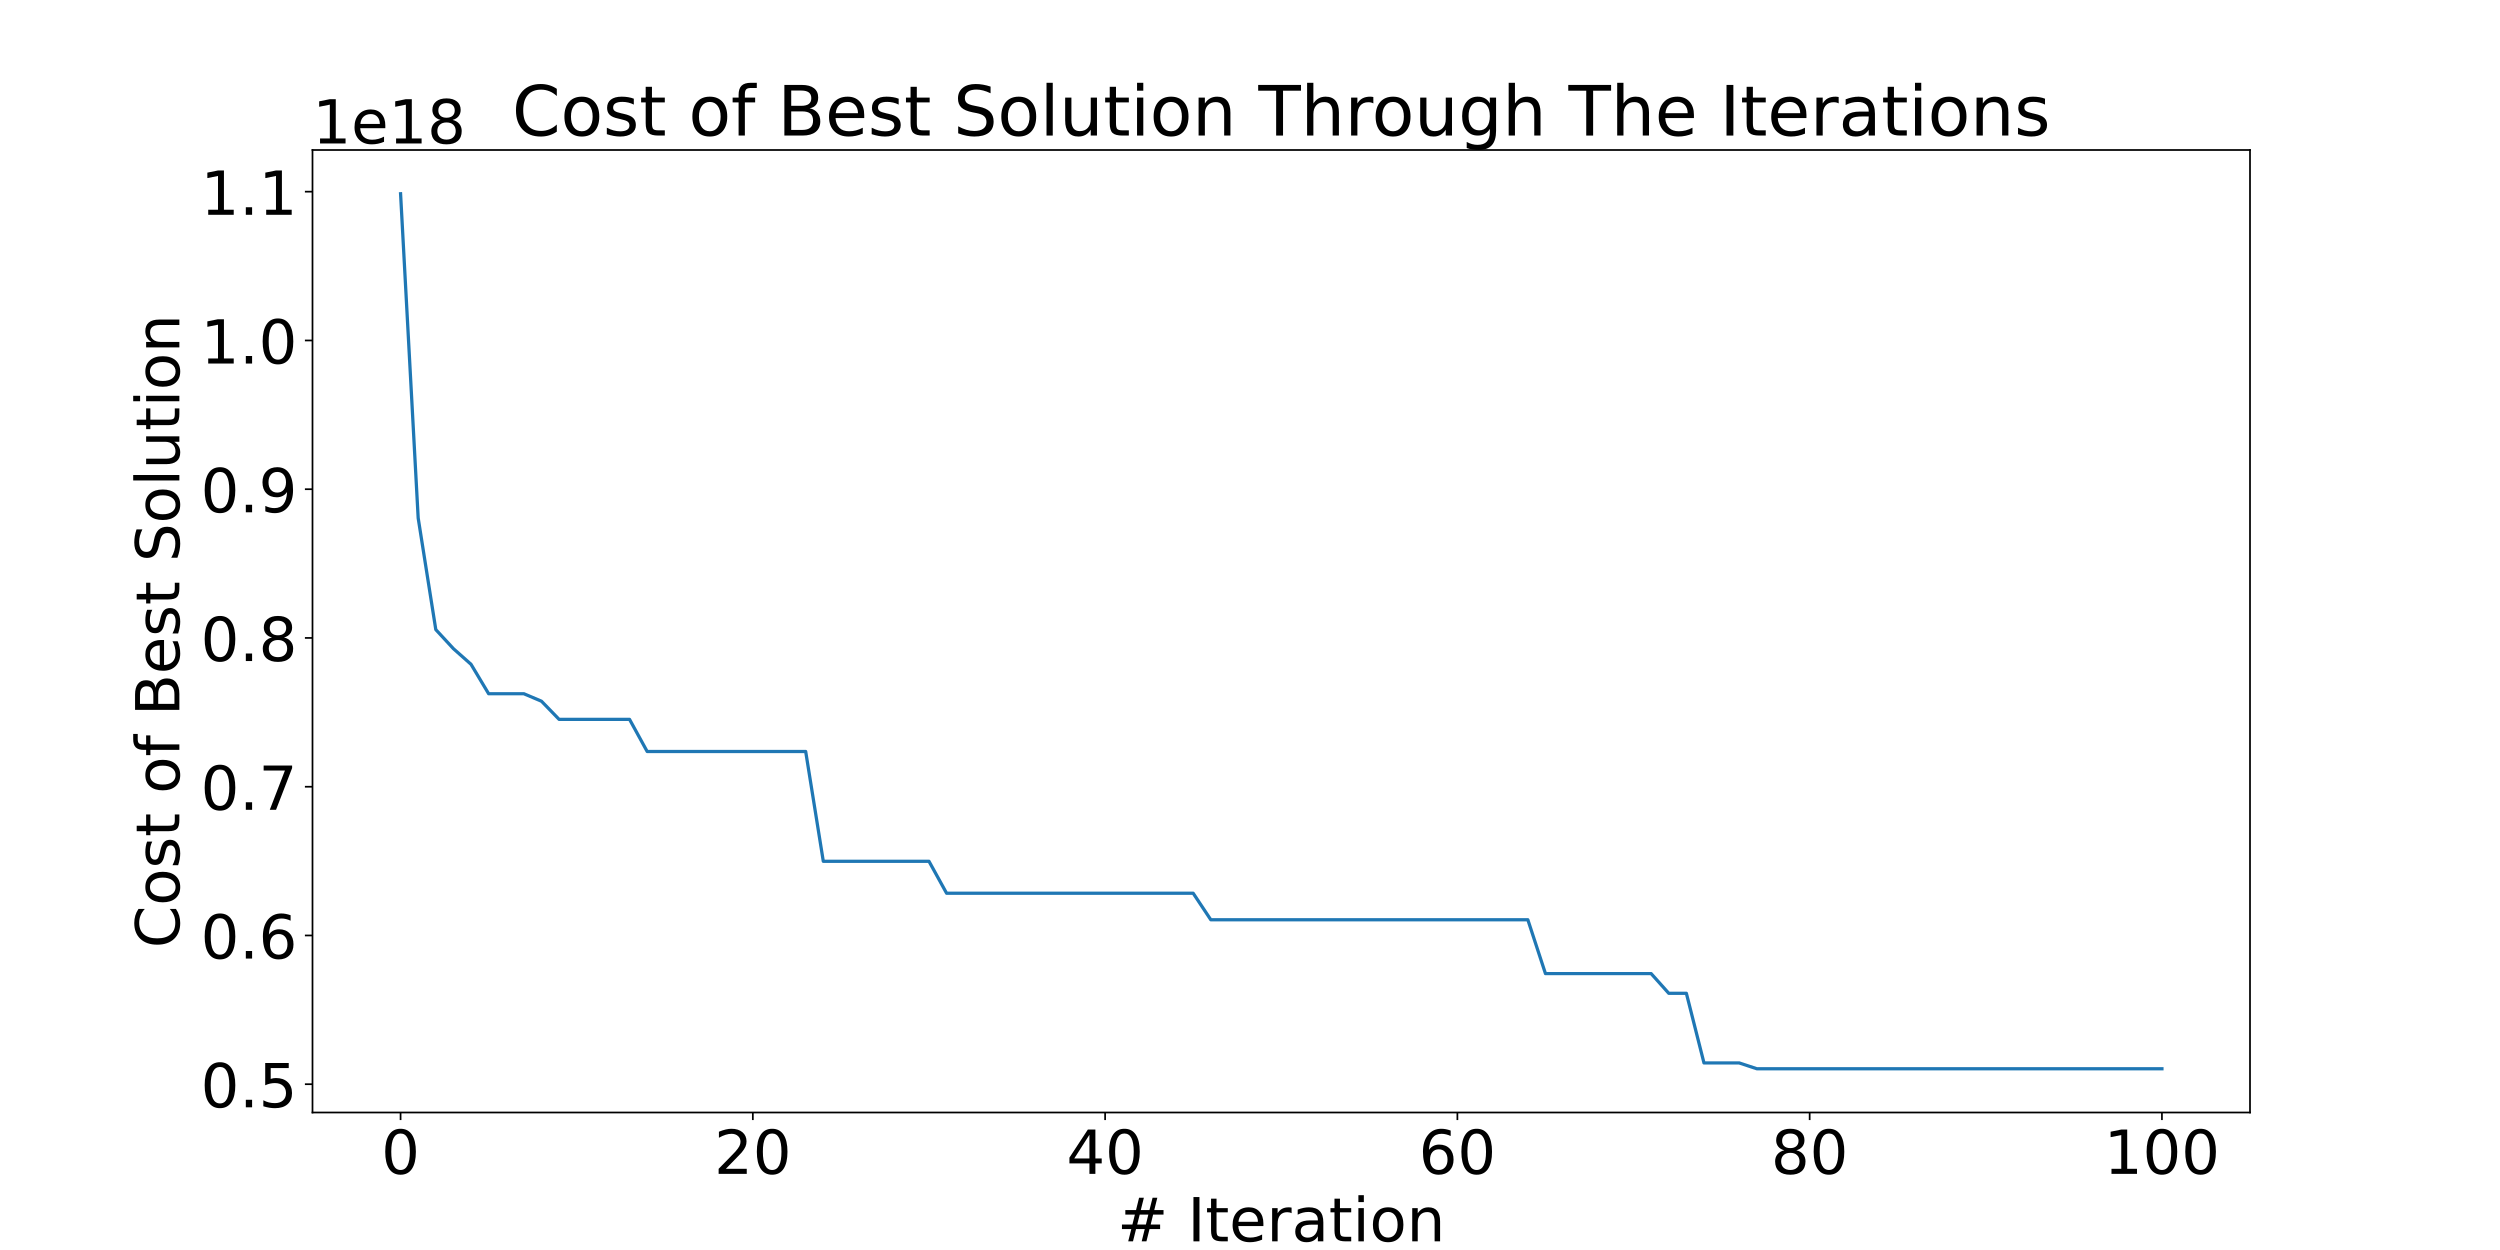
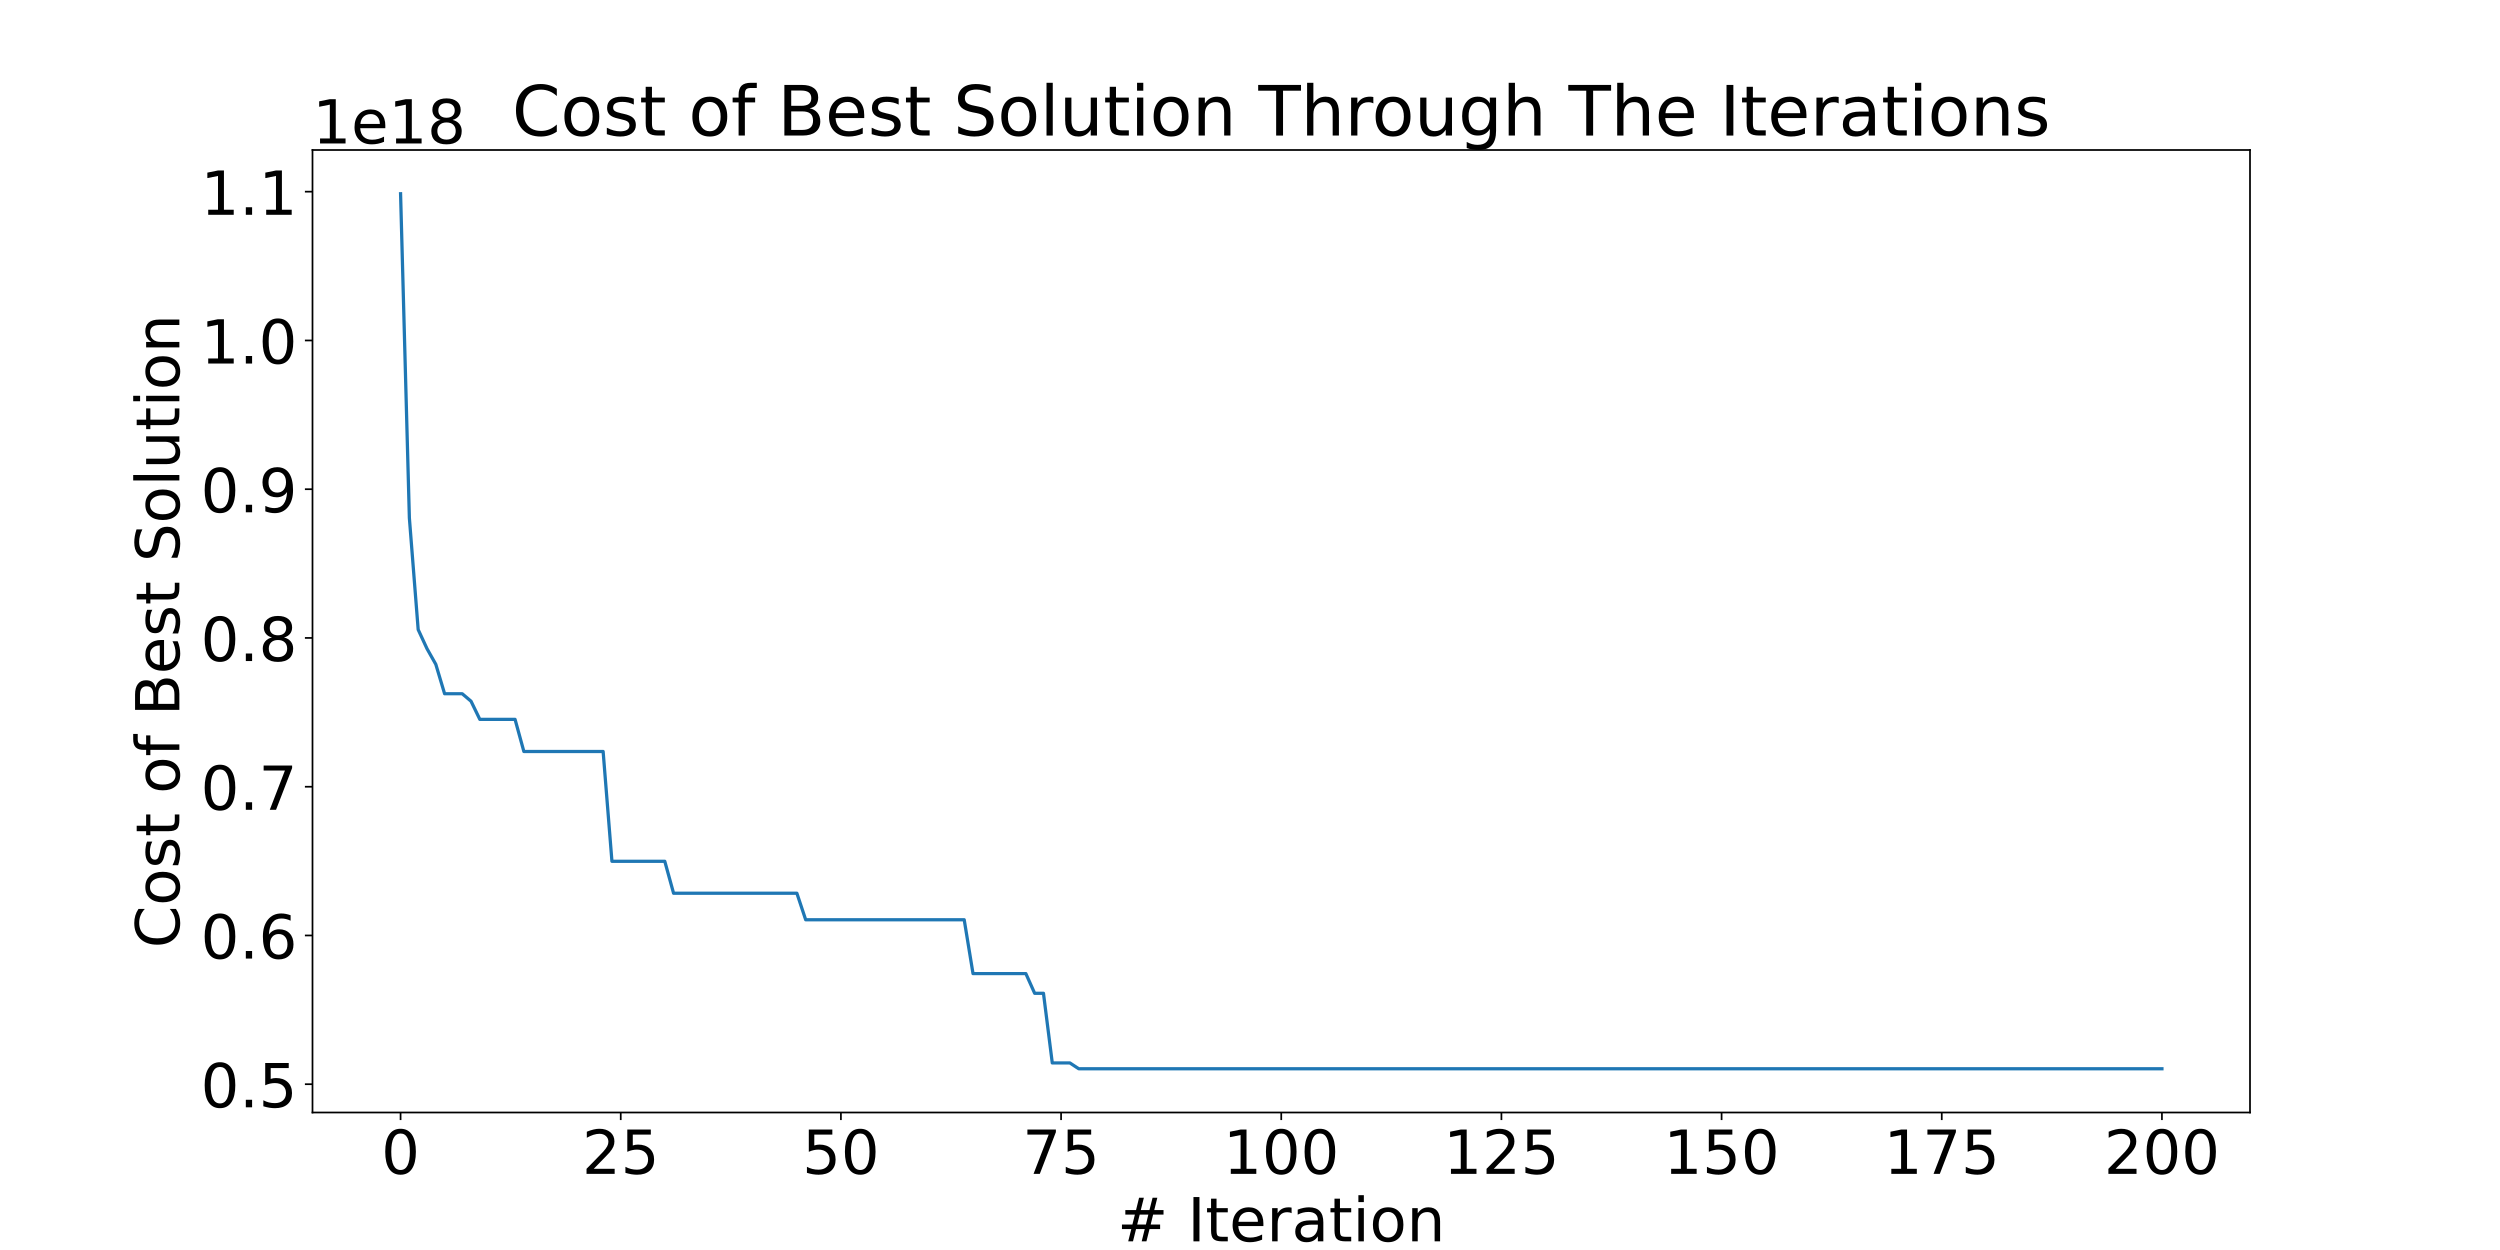
<svg xmlns="http://www.w3.org/2000/svg" xmlns:xlink="http://www.w3.org/1999/xlink" width="1152pt" height="576pt" viewBox="0 0 1152 576" version="1.1">
  <defs>
    <style type="text/css">*{stroke-linejoin: round; stroke-linecap: butt}</style>
  </defs>
  <g id="figure_1">
    <g id="patch_1">
      <path d="M 0 576  L 1152 576  L 1152 0  L 0 0  z " style="fill: #ffffff" />
    </g>
    <g id="axes_1">
      <g id="patch_2">
        <path d="M 144 512.64  L 1036.8 512.64  L 1036.8 69.12  L 144 69.12  z " style="fill: #ffffff" />
      </g>
      <g id="matplotlib.axis_1">
        <g id="xtick_1">
          <g id="line2d_1">
            <defs>
-               <path id="m8422cdeb99" d="M 0 0  L 0 3.5  " style="stroke: #000000; stroke-width: 0.8" />
+               <path id="mb5a114530e" d="M 0 0  L 0 3.5  " style="stroke: #000000; stroke-width: 0.8" />
            </defs>
            <g>
-               <use xlink:href="#m8422cdeb99" x="184.582" y="512.64" style="stroke: #000000; stroke-width: 0.8" />
+               <use xlink:href="#mb5a114530e" x="184.582" y="512.64" style="stroke: #000000; stroke-width: 0.8" />
            </g>
          </g>
          <g id="text_1">
            <g transform="translate(175.6743 540.9156)scale(0.28 -0.28)">
              <defs>
                <path id="DejaVuSans-30" d="M 2034 4250  Q 1547 4250 1301 3770  Q 1056 3291 1056 2328  Q 1056 1369 1301 889  Q 1547 409 2034 409  Q 2525 409 2770 889  Q 3016 1369 3016 2328  Q 3016 3291 2770 3770  Q 2525 4250 2034 4250  z M 2034 4750  Q 2819 4750 3233 4129  Q 3647 3509 3647 2328  Q 3647 1150 3233 529  Q 2819 -91 2034 -91  Q 1250 -91 836 529  Q 422 1150 422 2328  Q 422 3509 836 4129  Q 1250 4750 2034 4750  z " transform="scale(0.015625)" />
              </defs>
              <use xlink:href="#DejaVuSans-30" />
            </g>
          </g>
        </g>
        <g id="xtick_2">
          <g id="line2d_2">
            <g>
-               <use xlink:href="#m8422cdeb99" x="346.909" y="512.64" style="stroke: #000000; stroke-width: 0.8" />
+               <use xlink:href="#mb5a114530e" x="286.036" y="512.64" style="stroke: #000000; stroke-width: 0.8" />
            </g>
          </g>
          <g id="text_2">
-             <g transform="translate(329.0941 540.9156)scale(0.28 -0.28)">
+             <g transform="translate(268.2214 540.9156)scale(0.28 -0.28)">
              <defs>
                <path id="DejaVuSans-32" d="M 1228 531  L 3431 531  L 3431 0  L 469 0  L 469 531  Q 828 903 1448 1529  Q 2069 2156 2228 2338  Q 2531 2678 2651 2914  Q 2772 3150 2772 3378  Q 2772 3750 2511 3984  Q 2250 4219 1831 4219  Q 1534 4219 1204 4116  Q 875 4013 500 3803  L 500 4441  Q 881 4594 1212 4672  Q 1544 4750 1819 4750  Q 2544 4750 2975 4387  Q 3406 4025 3406 3419  Q 3406 3131 3298 2873  Q 3191 2616 2906 2266  Q 2828 2175 2409 1742  Q 1991 1309 1228 531  z " transform="scale(0.015625)" />
-               </defs>
+                 <path id="DejaVuSans-35" d="M 691 4666  L 3169 4666  L 3169 4134  L 1269 4134  L 1269 2991  Q 1406 3038 1543 3061  Q 1681 3084 1819 3084  Q 2600 3084 3056 2656  Q 3513 2228 3513 1497  Q 3513 744 3044 326  Q 2575 -91 1722 -91  Q 1428 -91 1123 -41  Q 819 9 494 109  L 494 744  Q 775 591 1075 516  Q 1375 441 1709 441  Q 2250 441 2565 725  Q 2881 1009 2881 1497  Q 2881 1984 2565 2268  Q 2250 2553 1709 2553  Q 1456 2553 1204 2497  Q 953 2441 691 2322  L 691 4666  z " transform="scale(0.015625)" />
+               </defs>
+               <use xlink:href="#DejaVuSans-32" />
+               <use xlink:href="#DejaVuSans-35" x="63.623" />
+             </g>
+           </g>
+         </g>
+         <g id="xtick_3">
+           <g id="line2d_3">
+             <g>
+               <use xlink:href="#mb5a114530e" x="387.491" y="512.64" style="stroke: #000000; stroke-width: 0.8" />
+             </g>
+           </g>
+           <g id="text_3">
+             <g transform="translate(369.6759 540.9156)scale(0.28 -0.28)">
+               <use xlink:href="#DejaVuSans-35" />
+               <use xlink:href="#DejaVuSans-30" x="63.623" />
+             </g>
+           </g>
+         </g>
+         <g id="xtick_4">
+           <g id="line2d_4">
+             <g>
+               <use xlink:href="#mb5a114530e" x="488.945" y="512.64" style="stroke: #000000; stroke-width: 0.8" />
+             </g>
+           </g>
+           <g id="text_4">
+             <g transform="translate(471.1305 540.9156)scale(0.28 -0.28)">
+               <defs>
+                 <path id="DejaVuSans-37" d="M 525 4666  L 3525 4666  L 3525 4397  L 1831 0  L 1172 0  L 2766 4134  L 525 4134  L 525 4666  z " transform="scale(0.015625)" />
+               </defs>
+               <use xlink:href="#DejaVuSans-37" />
+               <use xlink:href="#DejaVuSans-35" x="63.623" />
+             </g>
+           </g>
+         </g>
+         <g id="xtick_5">
+           <g id="line2d_5">
+             <g>
+               <use xlink:href="#mb5a114530e" x="590.4" y="512.64" style="stroke: #000000; stroke-width: 0.8" />
+             </g>
+           </g>
+           <g id="text_5">
+             <g transform="translate(563.6775 540.9156)scale(0.28 -0.28)">
+               <defs>
+                 <path id="DejaVuSans-31" d="M 794 531  L 1825 531  L 1825 4091  L 703 3866  L 703 4441  L 1819 4666  L 2450 4666  L 2450 531  L 3481 531  L 3481 0  L 794 0  L 794 531  z " transform="scale(0.015625)" />
+               </defs>
+               <use xlink:href="#DejaVuSans-31" />
+               <use xlink:href="#DejaVuSans-30" x="63.623" />
+               <use xlink:href="#DejaVuSans-30" x="127.246" />
+             </g>
+           </g>
+         </g>
+         <g id="xtick_6">
+           <g id="line2d_6">
+             <g>
+               <use xlink:href="#mb5a114530e" x="691.855" y="512.64" style="stroke: #000000; stroke-width: 0.8" />
+             </g>
+           </g>
+           <g id="text_6">
+             <g transform="translate(665.132 540.9156)scale(0.28 -0.28)">
+               <use xlink:href="#DejaVuSans-31" />
+               <use xlink:href="#DejaVuSans-32" x="63.623" />
+               <use xlink:href="#DejaVuSans-35" x="127.246" />
+             </g>
+           </g>
+         </g>
+         <g id="xtick_7">
+           <g id="line2d_7">
+             <g>
+               <use xlink:href="#mb5a114530e" x="793.309" y="512.64" style="stroke: #000000; stroke-width: 0.8" />
+             </g>
+           </g>
+           <g id="text_7">
+             <g transform="translate(766.5866 540.9156)scale(0.28 -0.28)">
+               <use xlink:href="#DejaVuSans-31" />
+               <use xlink:href="#DejaVuSans-35" x="63.623" />
+               <use xlink:href="#DejaVuSans-30" x="127.246" />
+             </g>
+           </g>
+         </g>
+         <g id="xtick_8">
+           <g id="line2d_8">
+             <g>
+               <use xlink:href="#mb5a114530e" x="894.764" y="512.64" style="stroke: #000000; stroke-width: 0.8" />
+             </g>
+           </g>
+           <g id="text_8">
+             <g transform="translate(868.0411 540.9156)scale(0.28 -0.28)">
+               <use xlink:href="#DejaVuSans-31" />
+               <use xlink:href="#DejaVuSans-37" x="63.623" />
+               <use xlink:href="#DejaVuSans-35" x="127.246" />
+             </g>
+           </g>
+         </g>
+         <g id="xtick_9">
+           <g id="line2d_9">
+             <g>
+               <use xlink:href="#mb5a114530e" x="996.218" y="512.64" style="stroke: #000000; stroke-width: 0.8" />
+             </g>
+           </g>
+           <g id="text_9">
+             <g transform="translate(969.4957 540.9156)scale(0.28 -0.28)">
              <use xlink:href="#DejaVuSans-32" />
              <use xlink:href="#DejaVuSans-30" x="63.623" />
-             </g>
-           </g>
-         </g>
-         <g id="xtick_3">
-           <g id="line2d_3">
-             <g>
-               <use xlink:href="#m8422cdeb99" x="509.236" y="512.64" style="stroke: #000000; stroke-width: 0.8" />
-             </g>
-           </g>
-           <g id="text_3">
-             <g transform="translate(491.4214 540.9156)scale(0.28 -0.28)">
-               <defs>
-                 <path id="DejaVuSans-34" d="M 2419 4116  L 825 1625  L 2419 1625  L 2419 4116  z M 2253 4666  L 3047 4666  L 3047 1625  L 3713 1625  L 3713 1100  L 3047 1100  L 3047 0  L 2419 0  L 2419 1100  L 313 1100  L 313 1709  L 2253 4666  z " transform="scale(0.015625)" />
-               </defs>
-               <use xlink:href="#DejaVuSans-34" />
-               <use xlink:href="#DejaVuSans-30" x="63.623" />
-             </g>
-           </g>
-         </g>
-         <g id="xtick_4">
-           <g id="line2d_4">
-             <g>
-               <use xlink:href="#m8422cdeb99" x="671.564" y="512.64" style="stroke: #000000; stroke-width: 0.8" />
-             </g>
-           </g>
-           <g id="text_4">
-             <g transform="translate(653.7486 540.9156)scale(0.28 -0.28)">
-               <defs>
-                 <path id="DejaVuSans-36" d="M 2113 2584  Q 1688 2584 1439 2293  Q 1191 2003 1191 1497  Q 1191 994 1439 701  Q 1688 409 2113 409  Q 2538 409 2786 701  Q 3034 994 3034 1497  Q 3034 2003 2786 2293  Q 2538 2584 2113 2584  z M 3366 4563  L 3366 3988  Q 3128 4100 2886 4159  Q 2644 4219 2406 4219  Q 1781 4219 1451 3797  Q 1122 3375 1075 2522  Q 1259 2794 1537 2939  Q 1816 3084 2150 3084  Q 2853 3084 3261 2657  Q 3669 2231 3669 1497  Q 3669 778 3244 343  Q 2819 -91 2113 -91  Q 1303 -91 875 529  Q 447 1150 447 2328  Q 447 3434 972 4092  Q 1497 4750 2381 4750  Q 2619 4750 2861 4703  Q 3103 4656 3366 4563  z " transform="scale(0.015625)" />
-               </defs>
-               <use xlink:href="#DejaVuSans-36" />
-               <use xlink:href="#DejaVuSans-30" x="63.623" />
-             </g>
-           </g>
-         </g>
-         <g id="xtick_5">
-           <g id="line2d_5">
-             <g>
-               <use xlink:href="#m8422cdeb99" x="833.891" y="512.64" style="stroke: #000000; stroke-width: 0.8" />
-             </g>
-           </g>
-           <g id="text_5">
-             <g transform="translate(816.0759 540.9156)scale(0.28 -0.28)">
-               <defs>
-                 <path id="DejaVuSans-38" d="M 2034 2216  Q 1584 2216 1326 1975  Q 1069 1734 1069 1313  Q 1069 891 1326 650  Q 1584 409 2034 409  Q 2484 409 2743 651  Q 3003 894 3003 1313  Q 3003 1734 2745 1975  Q 2488 2216 2034 2216  z M 1403 2484  Q 997 2584 770 2862  Q 544 3141 544 3541  Q 544 4100 942 4425  Q 1341 4750 2034 4750  Q 2731 4750 3128 4425  Q 3525 4100 3525 3541  Q 3525 3141 3298 2862  Q 3072 2584 2669 2484  Q 3125 2378 3379 2068  Q 3634 1759 3634 1313  Q 3634 634 3220 271  Q 2806 -91 2034 -91  Q 1263 -91 848 271  Q 434 634 434 1313  Q 434 1759 690 2068  Q 947 2378 1403 2484  z M 1172 3481  Q 1172 3119 1398 2916  Q 1625 2713 2034 2713  Q 2441 2713 2670 2916  Q 2900 3119 2900 3481  Q 2900 3844 2670 4047  Q 2441 4250 2034 4250  Q 1625 4250 1398 4047  Q 1172 3844 1172 3481  z " transform="scale(0.015625)" />
-               </defs>
-               <use xlink:href="#DejaVuSans-38" />
-               <use xlink:href="#DejaVuSans-30" x="63.623" />
-             </g>
-           </g>
-         </g>
-         <g id="xtick_6">
-           <g id="line2d_6">
-             <g>
-               <use xlink:href="#m8422cdeb99" x="996.218" y="512.64" style="stroke: #000000; stroke-width: 0.8" />
-             </g>
-           </g>
-           <g id="text_6">
-             <g transform="translate(969.4957 540.9156)scale(0.28 -0.28)">
-               <defs>
-                 <path id="DejaVuSans-31" d="M 794 531  L 1825 531  L 1825 4091  L 703 3866  L 703 4441  L 1819 4666  L 2450 4666  L 2450 531  L 3481 531  L 3481 0  L 794 0  L 794 531  z " transform="scale(0.015625)" />
-               </defs>
-               <use xlink:href="#DejaVuSans-31" />
-               <use xlink:href="#DejaVuSans-30" x="63.623" />
              <use xlink:href="#DejaVuSans-30" x="127.246" />
            </g>
          </g>
        </g>
-         <g id="text_7">
+         <g id="text_10">
          <g transform="translate(514.835 572.0144)scale(0.28 -0.28)">
            <defs>
              <path id="DejaVuSans-23" d="M 3272 2816  L 2363 2816  L 2100 1772  L 3016 1772  L 3272 2816  z M 2803 4594  L 2478 3297  L 3391 3297  L 3719 4594  L 4219 4594  L 3897 3297  L 4872 3297  L 4872 2816  L 3775 2816  L 3519 1772  L 4513 1772  L 4513 1294  L 3397 1294  L 3072 0  L 2572 0  L 2894 1294  L 1978 1294  L 1656 0  L 1153 0  L 1478 1294  L 494 1294  L 494 1772  L 1594 1772  L 1856 2816  L 850 2816  L 850 3297  L 1978 3297  L 2297 4594  L 2803 4594  z " transform="scale(0.015625)" />
              <path id="DejaVuSans-20" transform="scale(0.015625)" />
              <path id="DejaVuSans-49" d="M 628 4666  L 1259 4666  L 1259 0  L 628 0  L 628 4666  z " transform="scale(0.015625)" />
              <path id="DejaVuSans-74" d="M 1172 4494  L 1172 3500  L 2356 3500  L 2356 3053  L 1172 3053  L 1172 1153  Q 1172 725 1289 603  Q 1406 481 1766 481  L 2356 481  L 2356 0  L 1766 0  Q 1100 0 847 248  Q 594 497 594 1153  L 594 3053  L 172 3053  L 172 3500  L 594 3500  L 594 4494  L 1172 4494  z " transform="scale(0.015625)" />
              <path id="DejaVuSans-65" d="M 3597 1894  L 3597 1613  L 953 1613  Q 991 1019 1311 708  Q 1631 397 2203 397  Q 2534 397 2845 478  Q 3156 559 3463 722  L 3463 178  Q 3153 47 2828 -22  Q 2503 -91 2169 -91  Q 1331 -91 842 396  Q 353 884 353 1716  Q 353 2575 817 3079  Q 1281 3584 2069 3584  Q 2775 3584 3186 3129  Q 3597 2675 3597 1894  z M 3022 2063  Q 3016 2534 2758 2815  Q 2500 3097 2075 3097  Q 1594 3097 1305 2825  Q 1016 2553 972 2059  L 3022 2063  z " transform="scale(0.015625)" />
              <path id="DejaVuSans-72" d="M 2631 2963  Q 2534 3019 2420 3045  Q 2306 3072 2169 3072  Q 1681 3072 1420 2755  Q 1159 2438 1159 1844  L 1159 0  L 581 0  L 581 3500  L 1159 3500  L 1159 2956  Q 1341 3275 1631 3429  Q 1922 3584 2338 3584  Q 2397 3584 2469 3576  Q 2541 3569 2628 3553  L 2631 2963  z " transform="scale(0.015625)" />
              <path id="DejaVuSans-61" d="M 2194 1759  Q 1497 1759 1228 1600  Q 959 1441 959 1056  Q 959 750 1161 570  Q 1363 391 1709 391  Q 2188 391 2477 730  Q 2766 1069 2766 1631  L 2766 1759  L 2194 1759  z M 3341 1997  L 3341 0  L 2766 0  L 2766 531  Q 2569 213 2275 61  Q 1981 -91 1556 -91  Q 1019 -91 701 211  Q 384 513 384 1019  Q 384 1609 779 1909  Q 1175 2209 1959 2209  L 2766 2209  L 2766 2266  Q 2766 2663 2505 2880  Q 2244 3097 1772 3097  Q 1472 3097 1187 3025  Q 903 2953 641 2809  L 641 3341  Q 956 3463 1253 3523  Q 1550 3584 1831 3584  Q 2591 3584 2966 3190  Q 3341 2797 3341 1997  z " transform="scale(0.015625)" />
              <path id="DejaVuSans-69" d="M 603 3500  L 1178 3500  L 1178 0  L 603 0  L 603 3500  z M 603 4863  L 1178 4863  L 1178 4134  L 603 4134  L 603 4863  z " transform="scale(0.015625)" />
              <path id="DejaVuSans-6f" d="M 1959 3097  Q 1497 3097 1228 2736  Q 959 2375 959 1747  Q 959 1119 1226 758  Q 1494 397 1959 397  Q 2419 397 2687 759  Q 2956 1122 2956 1747  Q 2956 2369 2687 2733  Q 2419 3097 1959 3097  z M 1959 3584  Q 2709 3584 3137 3096  Q 3566 2609 3566 1747  Q 3566 888 3137 398  Q 2709 -91 1959 -91  Q 1206 -91 779 398  Q 353 888 353 1747  Q 353 2609 779 3096  Q 1206 3584 1959 3584  z " transform="scale(0.015625)" />
              <path id="DejaVuSans-6e" d="M 3513 2113  L 3513 0  L 2938 0  L 2938 2094  Q 2938 2591 2744 2837  Q 2550 3084 2163 3084  Q 1697 3084 1428 2787  Q 1159 2491 1159 1978  L 1159 0  L 581 0  L 581 3500  L 1159 3500  L 1159 2956  Q 1366 3272 1645 3428  Q 1925 3584 2291 3584  Q 2894 3584 3203 3211  Q 3513 2838 3513 2113  z " transform="scale(0.015625)" />
            </defs>
            <use xlink:href="#DejaVuSans-23" />
            <use xlink:href="#DejaVuSans-20" x="83.789" />
            <use xlink:href="#DejaVuSans-49" x="115.576" />
            <use xlink:href="#DejaVuSans-74" x="145.068" />
            <use xlink:href="#DejaVuSans-65" x="184.277" />
            <use xlink:href="#DejaVuSans-72" x="245.801" />
            <use xlink:href="#DejaVuSans-61" x="286.914" />
            <use xlink:href="#DejaVuSans-74" x="348.193" />
            <use xlink:href="#DejaVuSans-69" x="387.402" />
            <use xlink:href="#DejaVuSans-6f" x="415.186" />
            <use xlink:href="#DejaVuSans-6e" x="476.367" />
          </g>
        </g>
      </g>
      <g id="matplotlib.axis_2">
        <g id="ytick_1">
-           <g id="line2d_7">
+           <g id="line2d_10">
            <defs>
-               <path id="mcc0c6593f1" d="M 0 0  L -3.5 0  " style="stroke: #000000; stroke-width: 0.8" />
+               <path id="m346e63ff80" d="M 0 0  L -3.5 0  " style="stroke: #000000; stroke-width: 0.8" />
            </defs>
            <g>
-               <use xlink:href="#mcc0c6593f1" x="144" y="499.612" style="stroke: #000000; stroke-width: 0.8" />
-             </g>
-           </g>
-           <g id="text_8">
+               <use xlink:href="#m346e63ff80" x="144" y="499.612" style="stroke: #000000; stroke-width: 0.8" />
+             </g>
+           </g>
+           <g id="text_11">
            <g transform="translate(92.47125 510.2502)scale(0.28 -0.28)">
              <defs>
                <path id="DejaVuSans-2e" d="M 684 794  L 1344 794  L 1344 0  L 684 0  L 684 794  z " transform="scale(0.015625)" />
-                 <path id="DejaVuSans-35" d="M 691 4666  L 3169 4666  L 3169 4134  L 1269 4134  L 1269 2991  Q 1406 3038 1543 3061  Q 1681 3084 1819 3084  Q 2600 3084 3056 2656  Q 3513 2228 3513 1497  Q 3513 744 3044 326  Q 2575 -91 1722 -91  Q 1428 -91 1123 -41  Q 819 9 494 109  L 494 744  Q 775 591 1075 516  Q 1375 441 1709 441  Q 2250 441 2565 725  Q 2881 1009 2881 1497  Q 2881 1984 2565 2268  Q 2250 2553 1709 2553  Q 1456 2553 1204 2497  Q 953 2441 691 2322  L 691 4666  z " transform="scale(0.015625)" />
              </defs>
              <use xlink:href="#DejaVuSans-30" />
              <use xlink:href="#DejaVuSans-2e" x="63.623" />
              <use xlink:href="#DejaVuSans-35" x="95.41" />
            </g>
          </g>
        </g>
        <g id="ytick_2">
-           <g id="line2d_8">
-             <g>
-               <use xlink:href="#mcc0c6593f1" x="144" y="431.066" style="stroke: #000000; stroke-width: 0.8" />
-             </g>
-           </g>
-           <g id="text_9">
+           <g id="line2d_11">
+             <g>
+               <use xlink:href="#m346e63ff80" x="144" y="431.066" style="stroke: #000000; stroke-width: 0.8" />
+             </g>
+           </g>
+           <g id="text_12">
            <g transform="translate(92.47125 441.7039)scale(0.28 -0.28)">
+               <defs>
+                 <path id="DejaVuSans-36" d="M 2113 2584  Q 1688 2584 1439 2293  Q 1191 2003 1191 1497  Q 1191 994 1439 701  Q 1688 409 2113 409  Q 2538 409 2786 701  Q 3034 994 3034 1497  Q 3034 2003 2786 2293  Q 2538 2584 2113 2584  z M 3366 4563  L 3366 3988  Q 3128 4100 2886 4159  Q 2644 4219 2406 4219  Q 1781 4219 1451 3797  Q 1122 3375 1075 2522  Q 1259 2794 1537 2939  Q 1816 3084 2150 3084  Q 2853 3084 3261 2657  Q 3669 2231 3669 1497  Q 3669 778 3244 343  Q 2819 -91 2113 -91  Q 1303 -91 875 529  Q 447 1150 447 2328  Q 447 3434 972 4092  Q 1497 4750 2381 4750  Q 2619 4750 2861 4703  Q 3103 4656 3366 4563  z " transform="scale(0.015625)" />
+               </defs>
              <use xlink:href="#DejaVuSans-30" />
              <use xlink:href="#DejaVuSans-2e" x="63.623" />
              <use xlink:href="#DejaVuSans-36" x="95.41" />
            </g>
          </g>
        </g>
        <g id="ytick_3">
-           <g id="line2d_9">
-             <g>
-               <use xlink:href="#mcc0c6593f1" x="144" y="362.52" style="stroke: #000000; stroke-width: 0.8" />
-             </g>
-           </g>
-           <g id="text_10">
+           <g id="line2d_12">
+             <g>
+               <use xlink:href="#m346e63ff80" x="144" y="362.52" style="stroke: #000000; stroke-width: 0.8" />
+             </g>
+           </g>
+           <g id="text_13">
            <g transform="translate(92.47125 373.1576)scale(0.28 -0.28)">
-               <defs>
-                 <path id="DejaVuSans-37" d="M 525 4666  L 3525 4666  L 3525 4397  L 1831 0  L 1172 0  L 2766 4134  L 525 4134  L 525 4666  z " transform="scale(0.015625)" />
-               </defs>
              <use xlink:href="#DejaVuSans-30" />
              <use xlink:href="#DejaVuSans-2e" x="63.623" />
              <use xlink:href="#DejaVuSans-37" x="95.41" />
            </g>
          </g>
        </g>
        <g id="ytick_4">
-           <g id="line2d_10">
-             <g>
-               <use xlink:href="#mcc0c6593f1" x="144" y="293.974" style="stroke: #000000; stroke-width: 0.8" />
-             </g>
-           </g>
-           <g id="text_11">
+           <g id="line2d_13">
+             <g>
+               <use xlink:href="#m346e63ff80" x="144" y="293.974" style="stroke: #000000; stroke-width: 0.8" />
+             </g>
+           </g>
+           <g id="text_14">
            <g transform="translate(92.47125 304.6113)scale(0.28 -0.28)">
+               <defs>
+                 <path id="DejaVuSans-38" d="M 2034 2216  Q 1584 2216 1326 1975  Q 1069 1734 1069 1313  Q 1069 891 1326 650  Q 1584 409 2034 409  Q 2484 409 2743 651  Q 3003 894 3003 1313  Q 3003 1734 2745 1975  Q 2488 2216 2034 2216  z M 1403 2484  Q 997 2584 770 2862  Q 544 3141 544 3541  Q 544 4100 942 4425  Q 1341 4750 2034 4750  Q 2731 4750 3128 4425  Q 3525 4100 3525 3541  Q 3525 3141 3298 2862  Q 3072 2584 2669 2484  Q 3125 2378 3379 2068  Q 3634 1759 3634 1313  Q 3634 634 3220 271  Q 2806 -91 2034 -91  Q 1263 -91 848 271  Q 434 634 434 1313  Q 434 1759 690 2068  Q 947 2378 1403 2484  z M 1172 3481  Q 1172 3119 1398 2916  Q 1625 2713 2034 2713  Q 2441 2713 2670 2916  Q 2900 3119 2900 3481  Q 2900 3844 2670 4047  Q 2441 4250 2034 4250  Q 1625 4250 1398 4047  Q 1172 3844 1172 3481  z " transform="scale(0.015625)" />
+               </defs>
              <use xlink:href="#DejaVuSans-30" />
              <use xlink:href="#DejaVuSans-2e" x="63.623" />
              <use xlink:href="#DejaVuSans-38" x="95.41" />
            </g>
          </g>
        </g>
        <g id="ytick_5">
-           <g id="line2d_11">
-             <g>
-               <use xlink:href="#mcc0c6593f1" x="144" y="225.427" style="stroke: #000000; stroke-width: 0.8" />
-             </g>
-           </g>
-           <g id="text_12">
+           <g id="line2d_14">
+             <g>
+               <use xlink:href="#m346e63ff80" x="144" y="225.427" style="stroke: #000000; stroke-width: 0.8" />
+             </g>
+           </g>
+           <g id="text_15">
            <g transform="translate(92.47125 236.0651)scale(0.28 -0.28)">
              <defs>
                <path id="DejaVuSans-39" d="M 703 97  L 703 672  Q 941 559 1184 500  Q 1428 441 1663 441  Q 2288 441 2617 861  Q 2947 1281 2994 2138  Q 2813 1869 2534 1725  Q 2256 1581 1919 1581  Q 1219 1581 811 2004  Q 403 2428 403 3163  Q 403 3881 828 4315  Q 1253 4750 1959 4750  Q 2769 4750 3195 4129  Q 3622 3509 3622 2328  Q 3622 1225 3098 567  Q 2575 -91 1691 -91  Q 1453 -91 1209 -44  Q 966 3 703 97  z M 1959 2075  Q 2384 2075 2632 2365  Q 2881 2656 2881 3163  Q 2881 3666 2632 3958  Q 2384 4250 1959 4250  Q 1534 4250 1286 3958  Q 1038 3666 1038 3163  Q 1038 2656 1286 2365  Q 1534 2075 1959 2075  z " transform="scale(0.015625)" />
              </defs>
              <use xlink:href="#DejaVuSans-30" />
              <use xlink:href="#DejaVuSans-2e" x="63.623" />
              <use xlink:href="#DejaVuSans-39" x="95.41" />
            </g>
          </g>
        </g>
        <g id="ytick_6">
-           <g id="line2d_12">
-             <g>
-               <use xlink:href="#mcc0c6593f1" x="144" y="156.881" style="stroke: #000000; stroke-width: 0.8" />
-             </g>
-           </g>
-           <g id="text_13">
+           <g id="line2d_15">
+             <g>
+               <use xlink:href="#m346e63ff80" x="144" y="156.881" style="stroke: #000000; stroke-width: 0.8" />
+             </g>
+           </g>
+           <g id="text_16">
            <g transform="translate(92.47125 167.5188)scale(0.28 -0.28)">
              <use xlink:href="#DejaVuSans-31" />
              <use xlink:href="#DejaVuSans-2e" x="63.623" />
              <use xlink:href="#DejaVuSans-30" x="95.41" />
            </g>
          </g>
        </g>
        <g id="ytick_7">
-           <g id="line2d_13">
-             <g>
-               <use xlink:href="#mcc0c6593f1" x="144" y="88.335" style="stroke: #000000; stroke-width: 0.8" />
-             </g>
-           </g>
-           <g id="text_14">
+           <g id="line2d_16">
+             <g>
+               <use xlink:href="#m346e63ff80" x="144" y="88.335" style="stroke: #000000; stroke-width: 0.8" />
+             </g>
+           </g>
+           <g id="text_17">
            <g transform="translate(92.47125 98.97253)scale(0.28 -0.28)">
              <use xlink:href="#DejaVuSans-31" />
              <use xlink:href="#DejaVuSans-2e" x="63.623" />
              <use xlink:href="#DejaVuSans-31" x="95.41" />
            </g>
          </g>
        </g>
-         <g id="text_15">
+         <g id="text_18">
          <g transform="translate(82.64812 436.8803)rotate(-90)scale(0.28 -0.28)">
            <defs>
              <path id="DejaVuSans-43" d="M 4122 4306  L 4122 3641  Q 3803 3938 3442 4084  Q 3081 4231 2675 4231  Q 1875 4231 1450 3742  Q 1025 3253 1025 2328  Q 1025 1406 1450 917  Q 1875 428 2675 428  Q 3081 428 3442 575  Q 3803 722 4122 1019  L 4122 359  Q 3791 134 3420 21  Q 3050 -91 2638 -91  Q 1578 -91 968 557  Q 359 1206 359 2328  Q 359 3453 968 4101  Q 1578 4750 2638 4750  Q 3056 4750 3426 4639  Q 3797 4528 4122 4306  z " transform="scale(0.015625)" />
              <path id="DejaVuSans-73" d="M 2834 3397  L 2834 2853  Q 2591 2978 2328 3040  Q 2066 3103 1784 3103  Q 1356 3103 1142 2972  Q 928 2841 928 2578  Q 928 2378 1081 2264  Q 1234 2150 1697 2047  L 1894 2003  Q 2506 1872 2764 1633  Q 3022 1394 3022 966  Q 3022 478 2636 193  Q 2250 -91 1575 -91  Q 1294 -91 989 -36  Q 684 19 347 128  L 347 722  Q 666 556 975 473  Q 1284 391 1588 391  Q 1994 391 2212 530  Q 2431 669 2431 922  Q 2431 1156 2273 1281  Q 2116 1406 1581 1522  L 1381 1569  Q 847 1681 609 1914  Q 372 2147 372 2553  Q 372 3047 722 3315  Q 1072 3584 1716 3584  Q 2034 3584 2315 3537  Q 2597 3491 2834 3397  z " transform="scale(0.015625)" />
              <path id="DejaVuSans-66" d="M 2375 4863  L 2375 4384  L 1825 4384  Q 1516 4384 1395 4259  Q 1275 4134 1275 3809  L 1275 3500  L 2222 3500  L 2222 3053  L 1275 3053  L 1275 0  L 697 0  L 697 3053  L 147 3053  L 147 3500  L 697 3500  L 697 3744  Q 697 4328 969 4595  Q 1241 4863 1831 4863  L 2375 4863  z " transform="scale(0.015625)" />
              <path id="DejaVuSans-42" d="M 1259 2228  L 1259 519  L 2272 519  Q 2781 519 3026 730  Q 3272 941 3272 1375  Q 3272 1813 3026 2020  Q 2781 2228 2272 2228  L 1259 2228  z M 1259 4147  L 1259 2741  L 2194 2741  Q 2656 2741 2882 2914  Q 3109 3088 3109 3444  Q 3109 3797 2882 3972  Q 2656 4147 2194 4147  L 1259 4147  z M 628 4666  L 2241 4666  Q 2963 4666 3353 4366  Q 3744 4066 3744 3513  Q 3744 3084 3544 2831  Q 3344 2578 2956 2516  Q 3422 2416 3680 2098  Q 3938 1781 3938 1306  Q 3938 681 3513 340  Q 3088 0 2303 0  L 628 0  L 628 4666  z " transform="scale(0.015625)" />
              <path id="DejaVuSans-53" d="M 3425 4513  L 3425 3897  Q 3066 4069 2747 4153  Q 2428 4238 2131 4238  Q 1616 4238 1336 4038  Q 1056 3838 1056 3469  Q 1056 3159 1242 3001  Q 1428 2844 1947 2747  L 2328 2669  Q 3034 2534 3370 2195  Q 3706 1856 3706 1288  Q 3706 609 3251 259  Q 2797 -91 1919 -91  Q 1588 -91 1214 -16  Q 841 59 441 206  L 441 856  Q 825 641 1194 531  Q 1563 422 1919 422  Q 2459 422 2753 634  Q 3047 847 3047 1241  Q 3047 1584 2836 1778  Q 2625 1972 2144 2069  L 1759 2144  Q 1053 2284 737 2584  Q 422 2884 422 3419  Q 422 4038 858 4394  Q 1294 4750 2059 4750  Q 2388 4750 2728 4690  Q 3069 4631 3425 4513  z " transform="scale(0.015625)" />
              <path id="DejaVuSans-6c" d="M 603 4863  L 1178 4863  L 1178 0  L 603 0  L 603 4863  z " transform="scale(0.015625)" />
              <path id="DejaVuSans-75" d="M 544 1381  L 544 3500  L 1119 3500  L 1119 1403  Q 1119 906 1312 657  Q 1506 409 1894 409  Q 2359 409 2629 706  Q 2900 1003 2900 1516  L 2900 3500  L 3475 3500  L 3475 0  L 2900 0  L 2900 538  Q 2691 219 2414 64  Q 2138 -91 1772 -91  Q 1169 -91 856 284  Q 544 659 544 1381  z M 1991 3584  L 1991 3584  z " transform="scale(0.015625)" />
            </defs>
            <use xlink:href="#DejaVuSans-43" />
            <use xlink:href="#DejaVuSans-6f" x="69.824" />
            <use xlink:href="#DejaVuSans-73" x="131.006" />
            <use xlink:href="#DejaVuSans-74" x="183.105" />
            <use xlink:href="#DejaVuSans-20" x="222.314" />
            <use xlink:href="#DejaVuSans-6f" x="254.102" />
            <use xlink:href="#DejaVuSans-66" x="315.283" />
            <use xlink:href="#DejaVuSans-20" x="350.488" />
            <use xlink:href="#DejaVuSans-42" x="382.275" />
            <use xlink:href="#DejaVuSans-65" x="450.879" />
            <use xlink:href="#DejaVuSans-73" x="512.402" />
            <use xlink:href="#DejaVuSans-74" x="564.502" />
            <use xlink:href="#DejaVuSans-20" x="603.711" />
            <use xlink:href="#DejaVuSans-53" x="635.498" />
            <use xlink:href="#DejaVuSans-6f" x="698.975" />
            <use xlink:href="#DejaVuSans-6c" x="760.156" />
            <use xlink:href="#DejaVuSans-75" x="787.939" />
            <use xlink:href="#DejaVuSans-74" x="851.318" />
            <use xlink:href="#DejaVuSans-69" x="890.527" />
            <use xlink:href="#DejaVuSans-6f" x="918.311" />
            <use xlink:href="#DejaVuSans-6e" x="979.492" />
          </g>
        </g>
-         <g id="text_16">
+         <g id="text_19">
          <g transform="translate(144 66.12)scale(0.28 -0.28)">
            <use xlink:href="#DejaVuSans-31" />
            <use xlink:href="#DejaVuSans-65" x="63.623" />
            <use xlink:href="#DejaVuSans-31" x="125.146" />
            <use xlink:href="#DejaVuSans-38" x="188.77" />
          </g>
        </g>
      </g>
-       <g id="line2d_14">
-         <path d="M 184.582 89.28  L 192.698 238.718  L 200.815 290.125  L 208.931 298.91  L 217.047 306.111  L 225.164 319.673  L 233.28 319.673  L 241.396 319.673  L 249.513 323.116  L 257.629 331.484  L 265.745 331.484  L 273.862 331.484  L 281.978 331.484  L 290.095 331.484  L 298.211 346.284  L 306.327 346.284  L 314.444 346.284  L 322.56 346.284  L 330.676 346.284  L 338.793 346.284  L 346.909 346.284  L 355.025 346.284  L 363.142 346.284  L 371.258 346.284  L 379.375 396.879  L 387.491 396.879  L 395.607 396.879  L 403.724 396.879  L 411.84 396.879  L 419.956 396.879  L 428.073 396.879  L 436.189 411.607  L 444.305 411.607  L 452.422 411.607  L 460.538 411.607  L 468.655 411.607  L 476.771 411.607  L 484.887 411.607  L 493.004 411.607  L 501.12 411.607  L 509.236 411.607  L 517.353 411.607  L 525.469 411.607  L 533.585 411.607  L 541.702 411.607  L 549.818 411.607  L 557.935 423.822  L 566.051 423.822  L 574.167 423.822  L 582.284 423.822  L 590.4 423.822  L 598.516 423.822  L 606.633 423.822  L 614.749 423.822  L 622.865 423.822  L 630.982 423.822  L 639.098 423.822  L 647.215 423.822  L 655.331 423.822  L 663.447 423.822  L 671.564 423.822  L 679.68 423.822  L 687.796 423.822  L 695.913 423.822  L 704.029 423.822  L 712.145 448.633  L 720.262 448.633  L 728.378 448.633  L 736.495 448.633  L 744.611 448.633  L 752.727 448.633  L 760.844 448.633  L 768.96 457.707  L 777.076 457.707  L 785.193 489.8  L 793.309 489.8  L 801.425 489.8  L 809.542 492.48  L 817.658 492.48  L 825.775 492.48  L 833.891 492.48  L 842.007 492.48  L 850.124 492.48  L 858.24 492.48  L 866.356 492.48  L 874.473 492.48  L 882.589 492.48  L 890.705 492.48  L 898.822 492.48  L 906.938 492.48  L 915.055 492.48  L 923.171 492.48  L 931.287 492.48  L 939.404 492.48  L 947.52 492.48  L 955.636 492.48  L 963.753 492.48  L 971.869 492.48  L 979.985 492.48  L 988.102 492.48  L 996.218 492.48  " clip-path="url(#p4c7bada1fa)" style="fill: none; stroke: #1f77b4; stroke-width: 1.5; stroke-linecap: square" />
+       <g id="line2d_17">
+         <path d="M 184.582 89.28  L 188.64 238.718  L 192.698 290.125  L 196.756 298.91  L 200.815 306.111  L 204.873 319.673  L 212.989 319.673  L 217.047 323.116  L 221.105 331.484  L 237.338 331.484  L 241.396 346.284  L 277.92 346.284  L 281.978 396.879  L 306.327 396.879  L 310.385 411.607  L 367.2 411.607  L 371.258 423.822  L 444.305 423.822  L 448.364 448.633  L 472.713 448.633  L 476.771 457.707  L 480.829 457.707  L 484.887 489.8  L 493.004 489.8  L 497.062 492.48  L 996.218 492.48  L 996.218 492.48  " clip-path="url(#p9b4f427d11)" style="fill: none; stroke: #1f77b4; stroke-width: 1.5; stroke-linecap: square" />
      </g>
      <g id="patch_3">
        <path d="M 144 512.64  L 144 69.12  " style="fill: none; stroke: #000000; stroke-width: 0.8; stroke-linejoin: miter; stroke-linecap: square" />
      </g>
      <g id="patch_4">
        <path d="M 1036.8 512.64  L 1036.8 69.12  " style="fill: none; stroke: #000000; stroke-width: 0.8; stroke-linejoin: miter; stroke-linecap: square" />
      </g>
      <g id="patch_5">
        <path d="M 144 512.64  L 1036.8 512.64  " style="fill: none; stroke: #000000; stroke-width: 0.8; stroke-linejoin: miter; stroke-linecap: square" />
      </g>
      <g id="patch_6">
        <path d="M 144 69.12  L 1036.8 69.12  " style="fill: none; stroke: #000000; stroke-width: 0.8; stroke-linejoin: miter; stroke-linecap: square" />
      </g>
-       <g id="text_17">
+       <g id="text_20">
        <g transform="translate(235.97 62.465)scale(0.32 -0.32)">
          <defs>
            <path id="DejaVuSans-54" d="M -19 4666  L 3928 4666  L 3928 4134  L 2272 4134  L 2272 0  L 1638 0  L 1638 4134  L -19 4134  L -19 4666  z " transform="scale(0.015625)" />
            <path id="DejaVuSans-68" d="M 3513 2113  L 3513 0  L 2938 0  L 2938 2094  Q 2938 2591 2744 2837  Q 2550 3084 2163 3084  Q 1697 3084 1428 2787  Q 1159 2491 1159 1978  L 1159 0  L 581 0  L 581 4863  L 1159 4863  L 1159 2956  Q 1366 3272 1645 3428  Q 1925 3584 2291 3584  Q 2894 3584 3203 3211  Q 3513 2838 3513 2113  z " transform="scale(0.015625)" />
            <path id="DejaVuSans-67" d="M 2906 1791  Q 2906 2416 2648 2759  Q 2391 3103 1925 3103  Q 1463 3103 1205 2759  Q 947 2416 947 1791  Q 947 1169 1205 825  Q 1463 481 1925 481  Q 2391 481 2648 825  Q 2906 1169 2906 1791  z M 3481 434  Q 3481 -459 3084 -895  Q 2688 -1331 1869 -1331  Q 1566 -1331 1297 -1286  Q 1028 -1241 775 -1147  L 775 -588  Q 1028 -725 1275 -790  Q 1522 -856 1778 -856  Q 2344 -856 2625 -561  Q 2906 -266 2906 331  L 2906 616  Q 2728 306 2450 153  Q 2172 0 1784 0  Q 1141 0 747 490  Q 353 981 353 1791  Q 353 2603 747 3093  Q 1141 3584 1784 3584  Q 2172 3584 2450 3431  Q 2728 3278 2906 2969  L 2906 3500  L 3481 3500  L 3481 434  z " transform="scale(0.015625)" />
          </defs>
          <use xlink:href="#DejaVuSans-43" />
          <use xlink:href="#DejaVuSans-6f" x="69.824" />
          <use xlink:href="#DejaVuSans-73" x="131.006" />
          <use xlink:href="#DejaVuSans-74" x="183.105" />
          <use xlink:href="#DejaVuSans-20" x="222.314" />
          <use xlink:href="#DejaVuSans-6f" x="254.102" />
          <use xlink:href="#DejaVuSans-66" x="315.283" />
          <use xlink:href="#DejaVuSans-20" x="350.488" />
          <use xlink:href="#DejaVuSans-42" x="382.275" />
          <use xlink:href="#DejaVuSans-65" x="450.879" />
          <use xlink:href="#DejaVuSans-73" x="512.402" />
          <use xlink:href="#DejaVuSans-74" x="564.502" />
          <use xlink:href="#DejaVuSans-20" x="603.711" />
          <use xlink:href="#DejaVuSans-53" x="635.498" />
          <use xlink:href="#DejaVuSans-6f" x="698.975" />
          <use xlink:href="#DejaVuSans-6c" x="760.156" />
          <use xlink:href="#DejaVuSans-75" x="787.939" />
          <use xlink:href="#DejaVuSans-74" x="851.318" />
          <use xlink:href="#DejaVuSans-69" x="890.527" />
          <use xlink:href="#DejaVuSans-6f" x="918.311" />
          <use xlink:href="#DejaVuSans-6e" x="979.492" />
          <use xlink:href="#DejaVuSans-20" x="1042.871" />
          <use xlink:href="#DejaVuSans-54" x="1074.658" />
          <use xlink:href="#DejaVuSans-68" x="1135.742" />
          <use xlink:href="#DejaVuSans-72" x="1199.121" />
          <use xlink:href="#DejaVuSans-6f" x="1237.984" />
          <use xlink:href="#DejaVuSans-75" x="1299.166" />
          <use xlink:href="#DejaVuSans-67" x="1362.545" />
          <use xlink:href="#DejaVuSans-68" x="1426.021" />
          <use xlink:href="#DejaVuSans-20" x="1489.4" />
          <use xlink:href="#DejaVuSans-54" x="1521.188" />
          <use xlink:href="#DejaVuSans-68" x="1582.271" />
          <use xlink:href="#DejaVuSans-65" x="1645.65" />
          <use xlink:href="#DejaVuSans-20" x="1707.174" />
          <use xlink:href="#DejaVuSans-49" x="1738.961" />
          <use xlink:href="#DejaVuSans-74" x="1768.453" />
          <use xlink:href="#DejaVuSans-65" x="1807.662" />
          <use xlink:href="#DejaVuSans-72" x="1869.186" />
          <use xlink:href="#DejaVuSans-61" x="1910.299" />
          <use xlink:href="#DejaVuSans-74" x="1971.578" />
          <use xlink:href="#DejaVuSans-69" x="2010.787" />
          <use xlink:href="#DejaVuSans-6f" x="2038.57" />
          <use xlink:href="#DejaVuSans-6e" x="2099.752" />
          <use xlink:href="#DejaVuSans-73" x="2163.131" />
        </g>
      </g>
    </g>
  </g>
  <defs>
-     <clipPath id="p4c7bada1fa">
+     <clipPath id="p9b4f427d11">
      <rect x="144" y="69.12" width="892.8" height="443.52" />
    </clipPath>
  </defs>
</svg>
